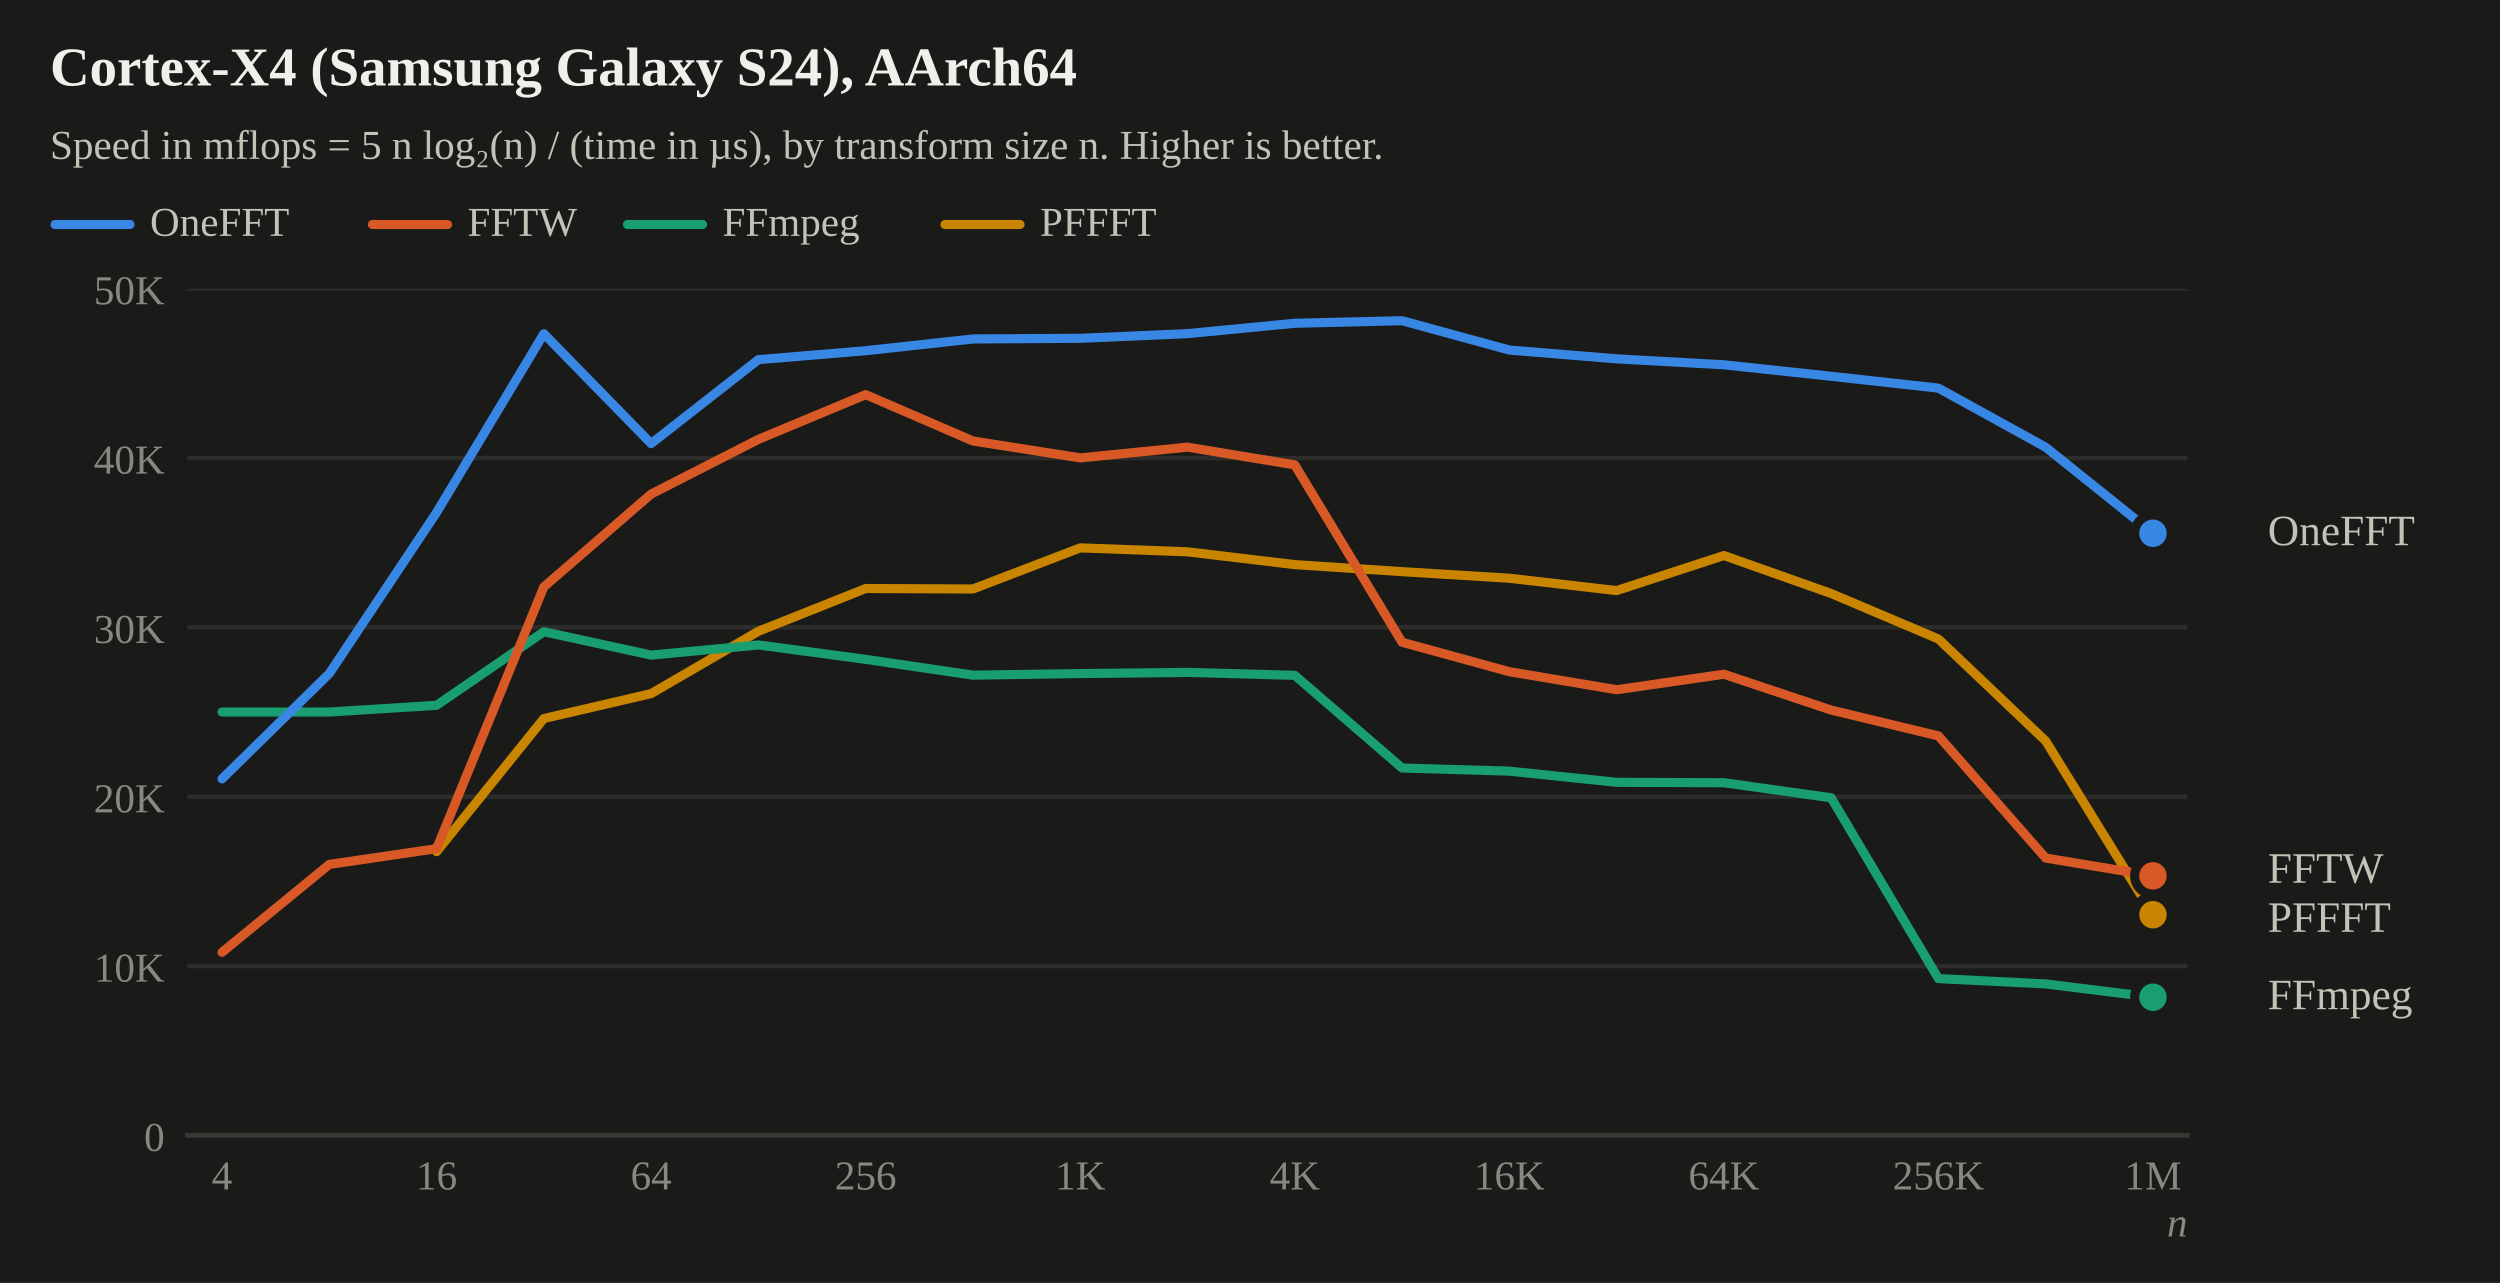
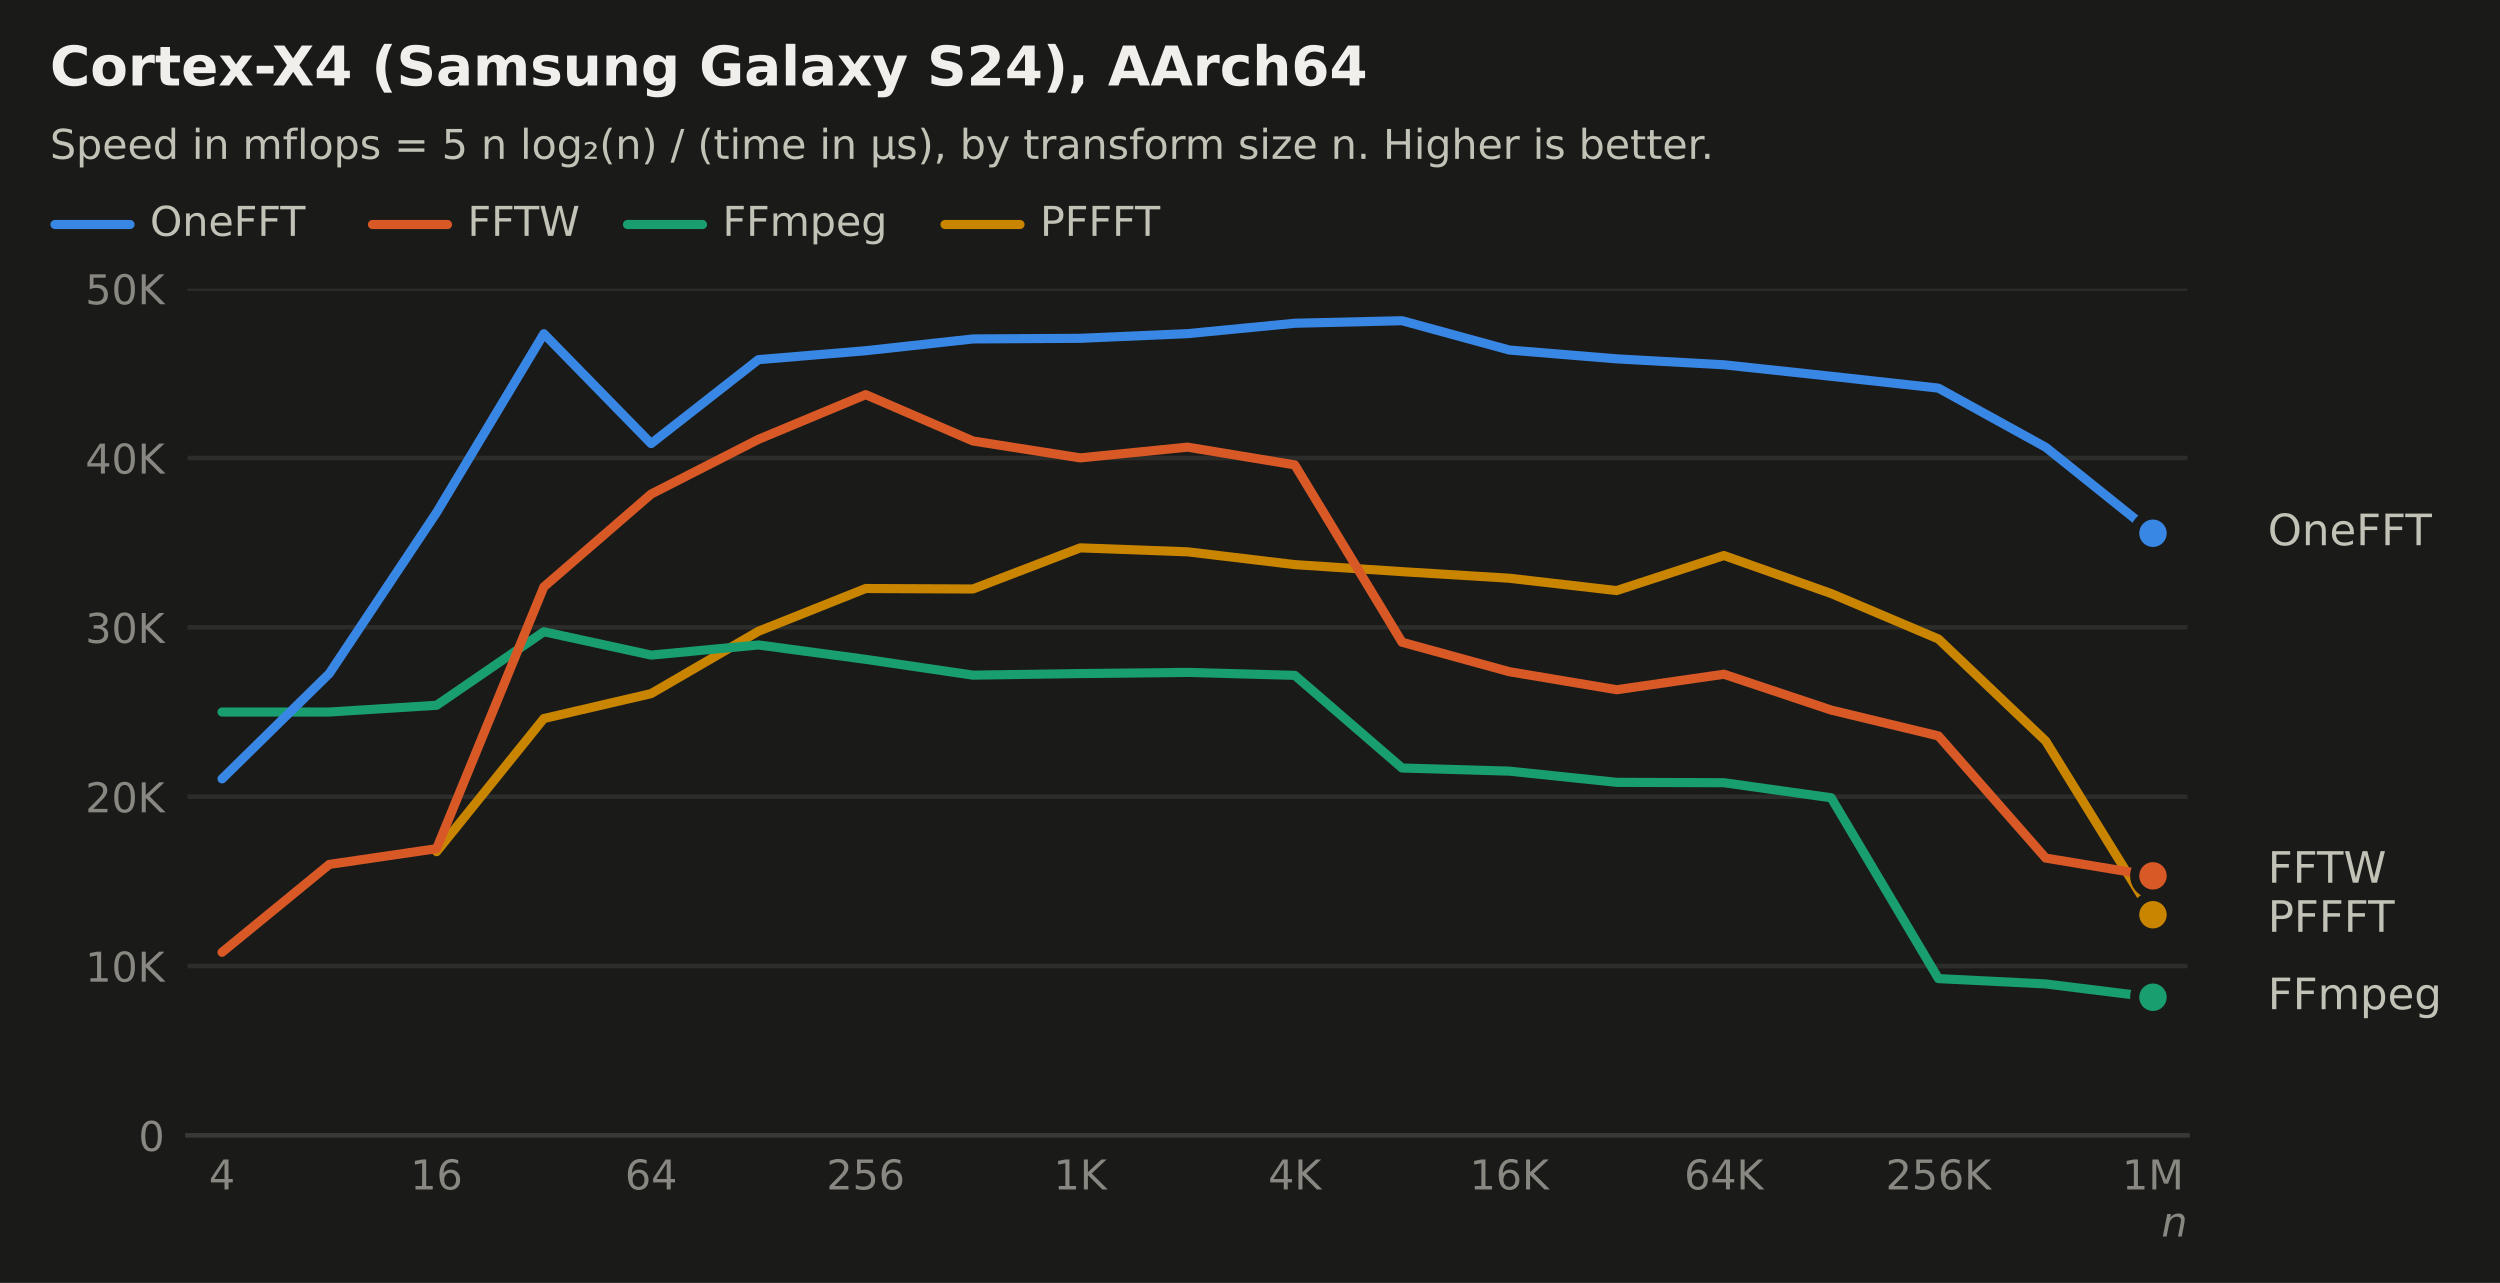
<svg xmlns="http://www.w3.org/2000/svg" xmlns:xlink="http://www.w3.org/1999/xlink" width="547.2pt" height="280.8pt" viewBox="0 0 547.2 280.8" version="1.1">
  <defs>
    <style type="text/css">*{stroke-linejoin: round; stroke-linecap: butt}</style>
  </defs>
  <g id="figure_1">
    <g id="patch_1">
      <path d="M 0 280.8  L 547.2 280.8  L 547.2 0  L 0 0  z " style="fill: #1a1a19" />
    </g>
    <g id="axes_1">
      <g id="patch_2">
        <path d="M 41.04 248.508  L 478.8 248.508  L 478.8 63.18  L 41.04 63.18  z " style="fill: #1a1a19" />
      </g>
      <g id="matplotlib.axis_1">
        <g id="xtick_1">
          <g id="line2d_1" />
          <g id="text_1">
-             <text style="font-size: 9px; font-family: system-ui, -apple-system, 'Segoe UI', system-ui, -apple-system, 'Segoe UI', 'system-ui, -apple-system, 'Segoe UI', 'DejaVu Sans', sans-serif', sans-serif, sans-serif; text-anchor: middle; fill: #898781" x="48.599" y="260.347" transform="rotate(-0 48.59891 260.3466)">4</text>
+             <text style="font-size: 9px; font-family: system-ui, -apple-system, 'Segoe UI', 'DejaVu Sans', sans-serif; text-anchor: middle; fill: #898781" x="48.599" y="260.347" transform="rotate(-0 48.59891 260.3466)">4</text>
          </g>
        </g>
        <g id="xtick_2">
          <g id="line2d_2" />
          <g id="text_2">
-             <text style="font-size: 9px; font-family: system-ui, -apple-system, 'Segoe UI', system-ui, -apple-system, 'Segoe UI', 'system-ui, -apple-system, 'Segoe UI', 'DejaVu Sans', sans-serif', sans-serif, sans-serif; text-anchor: middle; fill: #898781" x="95.559" y="260.347" transform="rotate(-0 95.55915 260.3466)">16</text>
+             <text style="font-size: 9px; font-family: system-ui, -apple-system, 'Segoe UI', 'DejaVu Sans', sans-serif; text-anchor: middle; fill: #898781" x="95.559" y="260.347" transform="rotate(-0 95.55915 260.3466)">16</text>
          </g>
        </g>
        <g id="xtick_3">
          <g id="line2d_3" />
          <g id="text_3">
-             <text style="font-size: 9px; font-family: system-ui, -apple-system, 'Segoe UI', system-ui, -apple-system, 'Segoe UI', 'system-ui, -apple-system, 'Segoe UI', 'DejaVu Sans', sans-serif', sans-serif, sans-serif; text-anchor: middle; fill: #898781" x="142.519" y="260.347" transform="rotate(-0 142.5194 260.3466)">64</text>
+             <text style="font-size: 9px; font-family: system-ui, -apple-system, 'Segoe UI', 'DejaVu Sans', sans-serif; text-anchor: middle; fill: #898781" x="142.519" y="260.347" transform="rotate(-0 142.5194 260.3466)">64</text>
          </g>
        </g>
        <g id="xtick_4">
          <g id="line2d_4" />
          <g id="text_4">
-             <text style="font-size: 9px; font-family: system-ui, -apple-system, 'Segoe UI', system-ui, -apple-system, 'Segoe UI', 'system-ui, -apple-system, 'Segoe UI', 'DejaVu Sans', sans-serif', sans-serif, sans-serif; text-anchor: middle; fill: #898781" x="189.48" y="260.347" transform="rotate(-0 189.4796 260.3466)">256</text>
+             <text style="font-size: 9px; font-family: system-ui, -apple-system, 'Segoe UI', 'DejaVu Sans', sans-serif; text-anchor: middle; fill: #898781" x="189.48" y="260.347" transform="rotate(-0 189.4796 260.3466)">256</text>
          </g>
        </g>
        <g id="xtick_5">
          <g id="line2d_5" />
          <g id="text_5">
-             <text style="font-size: 9px; font-family: system-ui, -apple-system, 'Segoe UI', system-ui, -apple-system, 'Segoe UI', 'system-ui, -apple-system, 'Segoe UI', 'DejaVu Sans', sans-serif', sans-serif, sans-serif; text-anchor: middle; fill: #898781" x="236.44" y="260.347" transform="rotate(-0 236.4399 260.3466)">1K</text>
+             <text style="font-size: 9px; font-family: system-ui, -apple-system, 'Segoe UI', 'DejaVu Sans', sans-serif; text-anchor: middle; fill: #898781" x="236.44" y="260.347" transform="rotate(-0 236.4399 260.3466)">1K</text>
          </g>
        </g>
        <g id="xtick_6">
          <g id="line2d_6" />
          <g id="text_6">
-             <text style="font-size: 9px; font-family: system-ui, -apple-system, 'Segoe UI', system-ui, -apple-system, 'Segoe UI', 'system-ui, -apple-system, 'Segoe UI', 'DejaVu Sans', sans-serif', sans-serif, sans-serif; text-anchor: middle; fill: #898781" x="283.4" y="260.347" transform="rotate(-0 283.4001 260.3466)">4K</text>
+             <text style="font-size: 9px; font-family: system-ui, -apple-system, 'Segoe UI', 'DejaVu Sans', sans-serif; text-anchor: middle; fill: #898781" x="283.4" y="260.347" transform="rotate(-0 283.4001 260.3466)">4K</text>
          </g>
        </g>
        <g id="xtick_7">
          <g id="line2d_7" />
          <g id="text_7">
-             <text style="font-size: 9px; font-family: system-ui, -apple-system, 'Segoe UI', system-ui, -apple-system, 'Segoe UI', 'system-ui, -apple-system, 'Segoe UI', 'DejaVu Sans', sans-serif', sans-serif, sans-serif; text-anchor: middle; fill: #898781" x="330.36" y="260.347" transform="rotate(-0 330.3604 260.3466)">16K</text>
+             <text style="font-size: 9px; font-family: system-ui, -apple-system, 'Segoe UI', 'DejaVu Sans', sans-serif; text-anchor: middle; fill: #898781" x="330.36" y="260.347" transform="rotate(-0 330.3604 260.3466)">16K</text>
          </g>
        </g>
        <g id="xtick_8">
          <g id="line2d_8" />
          <g id="text_8">
-             <text style="font-size: 9px; font-family: system-ui, -apple-system, 'Segoe UI', system-ui, -apple-system, 'Segoe UI', 'system-ui, -apple-system, 'Segoe UI', 'DejaVu Sans', sans-serif', sans-serif, sans-serif; text-anchor: middle; fill: #898781" x="377.321" y="260.347" transform="rotate(-0 377.3206 260.3466)">64K</text>
+             <text style="font-size: 9px; font-family: system-ui, -apple-system, 'Segoe UI', 'DejaVu Sans', sans-serif; text-anchor: middle; fill: #898781" x="377.321" y="260.347" transform="rotate(-0 377.3206 260.3466)">64K</text>
          </g>
        </g>
        <g id="xtick_9">
          <g id="line2d_9" />
          <g id="text_9">
-             <text style="font-size: 9px; font-family: system-ui, -apple-system, 'Segoe UI', system-ui, -apple-system, 'Segoe UI', 'system-ui, -apple-system, 'Segoe UI', 'DejaVu Sans', sans-serif', sans-serif, sans-serif; text-anchor: middle; fill: #898781" x="424.281" y="260.347" transform="rotate(-0 424.2808 260.3466)">256K</text>
+             <text style="font-size: 9px; font-family: system-ui, -apple-system, 'Segoe UI', 'DejaVu Sans', sans-serif; text-anchor: middle; fill: #898781" x="424.281" y="260.347" transform="rotate(-0 424.2808 260.3466)">256K</text>
          </g>
        </g>
        <g id="xtick_10">
          <g id="line2d_10" />
          <g id="text_10">
-             <text style="font-size: 9px; font-family: system-ui, -apple-system, 'Segoe UI', system-ui, -apple-system, 'Segoe UI', 'system-ui, -apple-system, 'Segoe UI', 'DejaVu Sans', sans-serif', sans-serif, sans-serif; text-anchor: middle; fill: #898781" x="471.241" y="260.347" transform="rotate(-0 471.2411 260.3466)">1M</text>
+             <text style="font-size: 9px; font-family: system-ui, -apple-system, 'Segoe UI', 'DejaVu Sans', sans-serif; text-anchor: middle; fill: #898781" x="471.241" y="260.347" transform="rotate(-0 471.2411 260.3466)">1M</text>
          </g>
        </g>
      </g>
      <g id="matplotlib.axis_2">
        <g id="ytick_1">
          <g id="line2d_11">
            <path d="M 41.04 248.508  L 478.8 248.508  " clip-path="url(#p783c82a42f)" style="fill: none; stroke: #2c2c2a; stroke-linecap: square" />
          </g>
          <g id="line2d_12" />
          <g id="text_11">
-             <text style="font-size: 9px; font-family: system-ui, -apple-system, 'Segoe UI', system-ui, -apple-system, 'Segoe UI', 'system-ui, -apple-system, 'Segoe UI', 'DejaVu Sans', sans-serif', sans-serif, sans-serif; text-anchor: end; fill: #898781" x="36.04" y="251.927" transform="rotate(-0 36.04 251.9273)">0</text>
+             <text style="font-size: 9px; font-family: system-ui, -apple-system, 'Segoe UI', 'DejaVu Sans', sans-serif; text-anchor: end; fill: #898781" x="36.04" y="251.927" transform="rotate(-0 36.04 251.9273)">0</text>
          </g>
        </g>
        <g id="ytick_2">
          <g id="line2d_13">
            <path d="M 41.04 211.442  L 478.8 211.442  " clip-path="url(#p783c82a42f)" style="fill: none; stroke: #2c2c2a; stroke-linecap: square" />
          </g>
          <g id="line2d_14" />
          <g id="text_12">
-             <text style="font-size: 9px; font-family: system-ui, -apple-system, 'Segoe UI', system-ui, -apple-system, 'Segoe UI', 'system-ui, -apple-system, 'Segoe UI', 'DejaVu Sans', sans-serif', sans-serif, sans-serif; text-anchor: end; fill: #898781" x="36.04" y="214.862" transform="rotate(-0 36.04 214.8617)">10K</text>
+             <text style="font-size: 9px; font-family: system-ui, -apple-system, 'Segoe UI', 'DejaVu Sans', sans-serif; text-anchor: end; fill: #898781" x="36.04" y="214.862" transform="rotate(-0 36.04 214.8617)">10K</text>
          </g>
        </g>
        <g id="ytick_3">
          <g id="line2d_15">
            <path d="M 41.04 174.377  L 478.8 174.377  " clip-path="url(#p783c82a42f)" style="fill: none; stroke: #2c2c2a; stroke-linecap: square" />
          </g>
          <g id="line2d_16" />
          <g id="text_13">
-             <text style="font-size: 9px; font-family: system-ui, -apple-system, 'Segoe UI', system-ui, -apple-system, 'Segoe UI', 'system-ui, -apple-system, 'Segoe UI', 'DejaVu Sans', sans-serif', sans-serif, sans-serif; text-anchor: end; fill: #898781" x="36.04" y="177.796" transform="rotate(-0 36.04 177.7961)">20K</text>
+             <text style="font-size: 9px; font-family: system-ui, -apple-system, 'Segoe UI', 'DejaVu Sans', sans-serif; text-anchor: end; fill: #898781" x="36.04" y="177.796" transform="rotate(-0 36.04 177.7961)">20K</text>
          </g>
        </g>
        <g id="ytick_4">
          <g id="line2d_17">
            <path d="M 41.04 137.311  L 478.8 137.311  " clip-path="url(#p783c82a42f)" style="fill: none; stroke: #2c2c2a; stroke-linecap: square" />
          </g>
          <g id="line2d_18" />
          <g id="text_14">
-             <text style="font-size: 9px; font-family: system-ui, -apple-system, 'Segoe UI', system-ui, -apple-system, 'Segoe UI', 'system-ui, -apple-system, 'Segoe UI', 'DejaVu Sans', sans-serif', sans-serif, sans-serif; text-anchor: end; fill: #898781" x="36.04" y="140.73" transform="rotate(-0 36.04 140.7305)">30K</text>
+             <text style="font-size: 9px; font-family: system-ui, -apple-system, 'Segoe UI', 'DejaVu Sans', sans-serif; text-anchor: end; fill: #898781" x="36.04" y="140.73" transform="rotate(-0 36.04 140.7305)">30K</text>
          </g>
        </g>
        <g id="ytick_5">
          <g id="line2d_19">
            <path d="M 41.04 100.246  L 478.8 100.246  " clip-path="url(#p783c82a42f)" style="fill: none; stroke: #2c2c2a; stroke-linecap: square" />
          </g>
          <g id="line2d_20" />
          <g id="text_15">
-             <text style="font-size: 9px; font-family: system-ui, -apple-system, 'Segoe UI', system-ui, -apple-system, 'Segoe UI', 'system-ui, -apple-system, 'Segoe UI', 'DejaVu Sans', sans-serif', sans-serif, sans-serif; text-anchor: end; fill: #898781" x="36.04" y="103.665" transform="rotate(-0 36.04 103.6649)">40K</text>
+             <text style="font-size: 9px; font-family: system-ui, -apple-system, 'Segoe UI', 'DejaVu Sans', sans-serif; text-anchor: end; fill: #898781" x="36.04" y="103.665" transform="rotate(-0 36.04 103.6649)">40K</text>
          </g>
        </g>
        <g id="ytick_6">
          <g id="line2d_21">
            <path d="M 41.04 63.18  L 478.8 63.18  " clip-path="url(#p783c82a42f)" style="fill: none; stroke: #2c2c2a; stroke-linecap: square" />
          </g>
          <g id="line2d_22" />
          <g id="text_16">
-             <text style="font-size: 9px; font-family: system-ui, -apple-system, 'Segoe UI', system-ui, -apple-system, 'Segoe UI', 'system-ui, -apple-system, 'Segoe UI', 'DejaVu Sans', sans-serif', sans-serif, sans-serif; text-anchor: end; fill: #898781" x="36.04" y="66.599" transform="rotate(-0 36.04 66.5993)">50K</text>
+             <text style="font-size: 9px; font-family: system-ui, -apple-system, 'Segoe UI', 'DejaVu Sans', sans-serif; text-anchor: end; fill: #898781" x="36.04" y="66.599" transform="rotate(-0 36.04 66.5993)">50K</text>
          </g>
        </g>
      </g>
      <g id="line2d_23">
        <path d="M 95.559 186.409  L 119.039 157.27  L 142.519 151.815  L 166 138.173  L 189.48 128.813  L 212.96 128.918  L 236.44 119.916  L 259.92 120.783  L 283.4 123.585  L 306.88 125.124  L 330.36 126.564  L 353.84 129.268  L 377.321 121.594  L 400.801 129.908  L 424.281 139.865  L 447.761 162.193  L 471.241 200.216  " clip-path="url(#p783c82a42f)" style="fill: none; stroke: #c98500; stroke-width: 2; stroke-linecap: round" />
      </g>
      <g id="line2d_24">
        <path d="M 48.599 155.844  L 72.079 155.844  L 95.559 154.373  L 119.039 138.276  L 142.519 143.388  L 166 141.169  L 189.48 144.321  L 212.96 147.778  L 236.44 147.424  L 259.92 147.174  L 283.4 147.821  L 306.88 168.101  L 330.36 168.787  L 353.84 171.237  L 377.321 171.321  L 400.801 174.615  L 424.281 214.197  L 447.761 215.364  L 471.241 218.276  " clip-path="url(#p783c82a42f)" style="fill: none; stroke: #199e70; stroke-width: 2; stroke-linecap: round" />
      </g>
      <g id="line2d_25">
        <path d="M 48.599 208.437  L 72.079 189.203  L 95.559 185.751  L 119.039 128.457  L 142.519 108.141  L 166 96.165  L 189.48 86.376  L 212.96 96.525  L 236.44 100.222  L 259.92 97.87  L 283.4 101.755  L 306.88 140.576  L 330.36 147.023  L 353.84 150.968  L 377.321 147.572  L 400.801 155.42  L 424.281 161.079  L 447.761 187.812  L 471.241 191.707  " clip-path="url(#p783c82a42f)" style="fill: none; stroke: #d95926; stroke-width: 2; stroke-linecap: round" />
      </g>
      <g id="patch_3">
        <path d="M 41.04 248.508  L 478.8 248.508  " style="fill: none; stroke: #383835; stroke-linejoin: miter; stroke-linecap: square" />
      </g>
      <g id="line2d_26">
        <path d="M 48.599 170.475  L 72.079 147.42  L 95.559 112.175  L 119.039 73.05  L 142.519 97.091  L 166 78.719  L 189.48 76.765  L 212.96 74.188  L 236.44 74.05  L 259.92 73.026  L 283.4 70.753  L 306.88 70.197  L 330.36 76.616  L 353.84 78.546  L 377.321 79.845  L 400.801 82.363  L 424.281 84.954  L 447.761 97.892  L 471.241 116.715  " clip-path="url(#p783c82a42f)" style="fill: none; stroke: #3987e5; stroke-width: 2; stroke-linecap: round" />
      </g>
      <g id="text_17">
-         <text style="font-size: 9.5px; font-family: system-ui, -apple-system, 'Segoe UI', system-ui, -apple-system, 'Segoe UI', 'system-ui, -apple-system, 'Segoe UI', 'DejaVu Sans', sans-serif', sans-serif, sans-serif; text-anchor: start; fill: #c3c2b7" x="496.374" y="220.898" transform="rotate(-0 496.374 220.8978)">FFmpeg</text>
+         <text style="font-size: 9.5px; font-family: system-ui, -apple-system, 'Segoe UI', 'DejaVu Sans', sans-serif; text-anchor: start; fill: #c3c2b7" x="496.374" y="220.898" transform="rotate(-0 496.374 220.8978)">FFmpeg</text>
      </g>
      <g id="text_18">
-         <text style="font-size: 9.5px; font-family: system-ui, -apple-system, 'Segoe UI', system-ui, -apple-system, 'Segoe UI', 'system-ui, -apple-system, 'Segoe UI', 'DejaVu Sans', sans-serif', sans-serif, sans-serif; text-anchor: start; fill: #c3c2b7" x="496.374" y="203.957" transform="rotate(-0 496.374 203.9575)">PFFFT</text>
+         <text style="font-size: 9.5px; font-family: system-ui, -apple-system, 'Segoe UI', 'DejaVu Sans', sans-serif; text-anchor: start; fill: #c3c2b7" x="496.374" y="203.957" transform="rotate(-0 496.374 203.9575)">PFFFT</text>
      </g>
      <g id="text_19">
-         <text style="font-size: 9.5px; font-family: system-ui, -apple-system, 'Segoe UI', system-ui, -apple-system, 'Segoe UI', 'system-ui, -apple-system, 'Segoe UI', 'DejaVu Sans', sans-serif', sans-serif, sans-serif; text-anchor: start; fill: #c3c2b7" x="496.374" y="193.208" transform="rotate(-0 496.374 193.2084)">FFTW</text>
+         <text style="font-size: 9.5px; font-family: system-ui, -apple-system, 'Segoe UI', 'DejaVu Sans', sans-serif; text-anchor: start; fill: #c3c2b7" x="496.374" y="193.208" transform="rotate(-0 496.374 193.2084)">FFTW</text>
      </g>
      <g id="text_20">
-         <text style="font-size: 9.5px; font-family: system-ui, -apple-system, 'Segoe UI', system-ui, -apple-system, 'Segoe UI', 'system-ui, -apple-system, 'Segoe UI', 'DejaVu Sans', sans-serif', sans-serif, sans-serif; text-anchor: start; fill: #c3c2b7" x="496.374" y="119.336" transform="rotate(-0 496.374 119.3363)">OneFFT</text>
+         <text style="font-size: 9.5px; font-family: system-ui, -apple-system, 'Segoe UI', 'DejaVu Sans', sans-serif; text-anchor: start; fill: #c3c2b7" x="496.374" y="119.336" transform="rotate(-0 496.374 119.3363)">OneFFT</text>
      </g>
      <g id="line2d_27">
        <path d="M 471.241 200.216  " style="fill: none; stroke: #1f77b4; stroke-width: 1.5; stroke-linecap: square" />
        <defs>
          <path id="m105a9bd5ef" d="M 0 4  C 1.061 4 2.078 3.579 2.828 2.828  C 3.579 2.078 4 1.061 4 0  C 4 -1.061 3.579 -2.078 2.828 -2.828  C 2.078 -3.579 1.061 -4 0 -4  C -1.061 -4 -2.078 -3.579 -2.828 -2.828  C -3.579 -2.078 -4 -1.061 -4 0  C -4 1.061 -3.579 2.078 -2.828 2.828  C -2.078 3.579 -1.061 4 0 4  z " style="stroke: #1a1a19; stroke-width: 2" />
        </defs>
        <g>
          <use xlink:href="#m105a9bd5ef" x="471.241" y="200.216" style="fill: #c98500; stroke: #1a1a19; stroke-width: 2" />
        </g>
      </g>
      <g id="line2d_28">
        <path d="M 471.241 218.276  " style="fill: none; stroke: #ff7f0e; stroke-width: 1.5; stroke-linecap: square" />
        <defs>
          <path id="m14bd4e39dd" d="M 0 4  C 1.061 4 2.078 3.579 2.828 2.828  C 3.579 2.078 4 1.061 4 0  C 4 -1.061 3.579 -2.078 2.828 -2.828  C 2.078 -3.579 1.061 -4 0 -4  C -1.061 -4 -2.078 -3.579 -2.828 -2.828  C -3.579 -2.078 -4 -1.061 -4 0  C -4 1.061 -3.579 2.078 -2.828 2.828  C -2.078 3.579 -1.061 4 0 4  z " style="stroke: #1a1a19; stroke-width: 2" />
        </defs>
        <g>
          <use xlink:href="#m14bd4e39dd" x="471.241" y="218.276" style="fill: #199e70; stroke: #1a1a19; stroke-width: 2" />
        </g>
      </g>
      <g id="line2d_29">
        <path d="M 471.241 191.707  " style="fill: none; stroke: #2ca02c; stroke-width: 1.5; stroke-linecap: square" />
        <defs>
          <path id="md1f00c4909" d="M 0 4  C 1.061 4 2.078 3.579 2.828 2.828  C 3.579 2.078 4 1.061 4 0  C 4 -1.061 3.579 -2.078 2.828 -2.828  C 2.078 -3.579 1.061 -4 0 -4  C -1.061 -4 -2.078 -3.579 -2.828 -2.828  C -3.579 -2.078 -4 -1.061 -4 0  C -4 1.061 -3.579 2.078 -2.828 2.828  C -2.078 3.579 -1.061 4 0 4  z " style="stroke: #1a1a19; stroke-width: 2" />
        </defs>
        <g>
          <use xlink:href="#md1f00c4909" x="471.241" y="191.707" style="fill: #d95926; stroke: #1a1a19; stroke-width: 2" />
        </g>
      </g>
      <g id="line2d_30">
        <path d="M 471.241 116.715  " style="fill: none; stroke: #d62728; stroke-width: 1.5; stroke-linecap: square" />
        <defs>
          <path id="m32428de690" d="M 0 4  C 1.061 4 2.078 3.579 2.828 2.828  C 3.579 2.078 4 1.061 4 0  C 4 -1.061 3.579 -2.078 2.828 -2.828  C 2.078 -3.579 1.061 -4 0 -4  C -1.061 -4 -2.078 -3.579 -2.828 -2.828  C -3.579 -2.078 -4 -1.061 -4 0  C -4 1.061 -3.579 2.078 -2.828 2.828  C -2.078 3.579 -1.061 4 0 4  z " style="stroke: #1a1a19; stroke-width: 2" />
        </defs>
        <g>
          <use xlink:href="#m32428de690" x="471.241" y="116.715" style="fill: #3987e5; stroke: #1a1a19; stroke-width: 2" />
        </g>
      </g>
    </g>
    <g id="line2d_31">
      <path d="M 12.038 49.14  L 28.454 49.14  " style="fill: none; stroke: #3987e5; stroke-width: 2; stroke-linecap: round" />
    </g>
    <g id="line2d_32">
      <path d="M 81.533 49.14  L 97.949 49.14  " style="fill: none; stroke: #d95926; stroke-width: 2; stroke-linecap: round" />
    </g>
    <g id="line2d_33">
      <path d="M 137.347 49.14  L 153.763 49.14  " style="fill: none; stroke: #199e70; stroke-width: 2; stroke-linecap: round" />
    </g>
    <g id="line2d_34">
      <path d="M 206.842 49.14  L 223.258 49.14  " style="fill: none; stroke: #c98500; stroke-width: 2; stroke-linecap: round" />
    </g>
    <g id="text_21">
-       <text style="font-weight: 700; font-size: 12px; font-family: system-ui, -apple-system, 'Segoe UI', system-ui, -apple-system, 'Segoe UI', 'system-ui, -apple-system, 'Segoe UI', 'DejaVu Sans', sans-serif', sans-serif, sans-serif; text-anchor: start; fill: #f0efec" x="10.944" y="18.708" transform="rotate(-0 10.944 18.70838)">Cortex-X4 (Samsung Galaxy S24), AArch64</text>
+       <text style="font-weight: 700; font-size: 12px; font-family: system-ui, -apple-system, 'Segoe UI', 'DejaVu Sans', sans-serif; text-anchor: start; fill: #f0efec" x="10.944" y="18.708" transform="rotate(-0 10.944 18.70838)">Cortex-X4 (Samsung Galaxy S24), AArch64</text>
    </g>
    <g id="text_22">
-       <text style="font-size: 9px; font-family: system-ui, -apple-system, 'Segoe UI', system-ui, -apple-system, 'Segoe UI', 'system-ui, -apple-system, 'Segoe UI', 'DejaVu Sans', sans-serif', sans-serif, sans-serif; text-anchor: start; fill: #c3c2b7" x="10.944" y="34.775" transform="rotate(-0 10.944 34.77544)">Speed in mflops = 5 n log₂(n) / (time in µs), by transform size n. Higher is better.</text>
+       <text style="font-size: 9px; font-family: system-ui, -apple-system, 'Segoe UI', 'DejaVu Sans', sans-serif; text-anchor: start; fill: #c3c2b7" x="10.944" y="34.775" transform="rotate(-0 10.944 34.77544)">Speed in mflops = 5 n log₂(n) / (time in µs), by transform size n. Higher is better.</text>
    </g>
    <g id="text_23">
-       <text style="font-size: 9px; font-family: system-ui, -apple-system, 'Segoe UI', system-ui, -apple-system, 'Segoe UI', 'system-ui, -apple-system, 'Segoe UI', 'DejaVu Sans', sans-serif', sans-serif, sans-serif; text-anchor: start; fill: #c3c2b7" x="32.832" y="51.623" transform="rotate(-0 32.832 51.62344)">OneFFT</text>
+       <text style="font-size: 9px; font-family: system-ui, -apple-system, 'Segoe UI', 'DejaVu Sans', sans-serif; text-anchor: start; fill: #c3c2b7" x="32.832" y="51.623" transform="rotate(-0 32.832 51.62344)">OneFFT</text>
    </g>
    <g id="text_24">
-       <text style="font-size: 9px; font-family: system-ui, -apple-system, 'Segoe UI', system-ui, -apple-system, 'Segoe UI', 'system-ui, -apple-system, 'Segoe UI', 'DejaVu Sans', sans-serif', sans-serif, sans-serif; text-anchor: start; fill: #c3c2b7" x="102.326" y="51.623" transform="rotate(-0 102.3264 51.62344)">FFTW</text>
+       <text style="font-size: 9px; font-family: system-ui, -apple-system, 'Segoe UI', 'DejaVu Sans', sans-serif; text-anchor: start; fill: #c3c2b7" x="102.326" y="51.623" transform="rotate(-0 102.3264 51.62344)">FFTW</text>
    </g>
    <g id="text_25">
-       <text style="font-size: 9px; font-family: system-ui, -apple-system, 'Segoe UI', system-ui, -apple-system, 'Segoe UI', 'system-ui, -apple-system, 'Segoe UI', 'DejaVu Sans', sans-serif', sans-serif, sans-serif; text-anchor: start; fill: #c3c2b7" x="158.141" y="51.623" transform="rotate(-0 158.1408 51.62344)">FFmpeg</text>
+       <text style="font-size: 9px; font-family: system-ui, -apple-system, 'Segoe UI', 'DejaVu Sans', sans-serif; text-anchor: start; fill: #c3c2b7" x="158.141" y="51.623" transform="rotate(-0 158.1408 51.62344)">FFmpeg</text>
    </g>
    <g id="text_26">
-       <text style="font-size: 9px; font-family: system-ui, -apple-system, 'Segoe UI', system-ui, -apple-system, 'Segoe UI', 'system-ui, -apple-system, 'Segoe UI', 'DejaVu Sans', sans-serif', sans-serif, sans-serif; text-anchor: start; fill: #c3c2b7" x="227.635" y="51.623" transform="rotate(-0 227.6352 51.62344)">PFFFT</text>
+       <text style="font-size: 9px; font-family: system-ui, -apple-system, 'Segoe UI', 'DejaVu Sans', sans-serif; text-anchor: start; fill: #c3c2b7" x="227.635" y="51.623" transform="rotate(-0 227.6352 51.62344)">PFFFT</text>
    </g>
    <g id="text_27">
-       <text style="font-style: italic; font-size: 9px; font-family: system-ui, -apple-system, 'Segoe UI', system-ui, -apple-system, 'Segoe UI', 'system-ui, -apple-system, 'Segoe UI', 'DejaVu Sans', sans-serif', sans-serif, sans-serif; text-anchor: end; fill: #898781" x="478.8" y="270.647" transform="rotate(-0 478.8 270.6474)">n</text>
+       <text style="font-style: italic; font-size: 9px; font-family: system-ui, -apple-system, 'Segoe UI', 'DejaVu Sans', sans-serif; text-anchor: end; fill: #898781" x="478.8" y="270.647" transform="rotate(-0 478.8 270.6474)">n</text>
    </g>
  </g>
  <defs>
    <clipPath id="p783c82a42f">
      <rect x="41.04" y="63.18" width="437.76" height="185.328" />
    </clipPath>
  </defs>
</svg>
